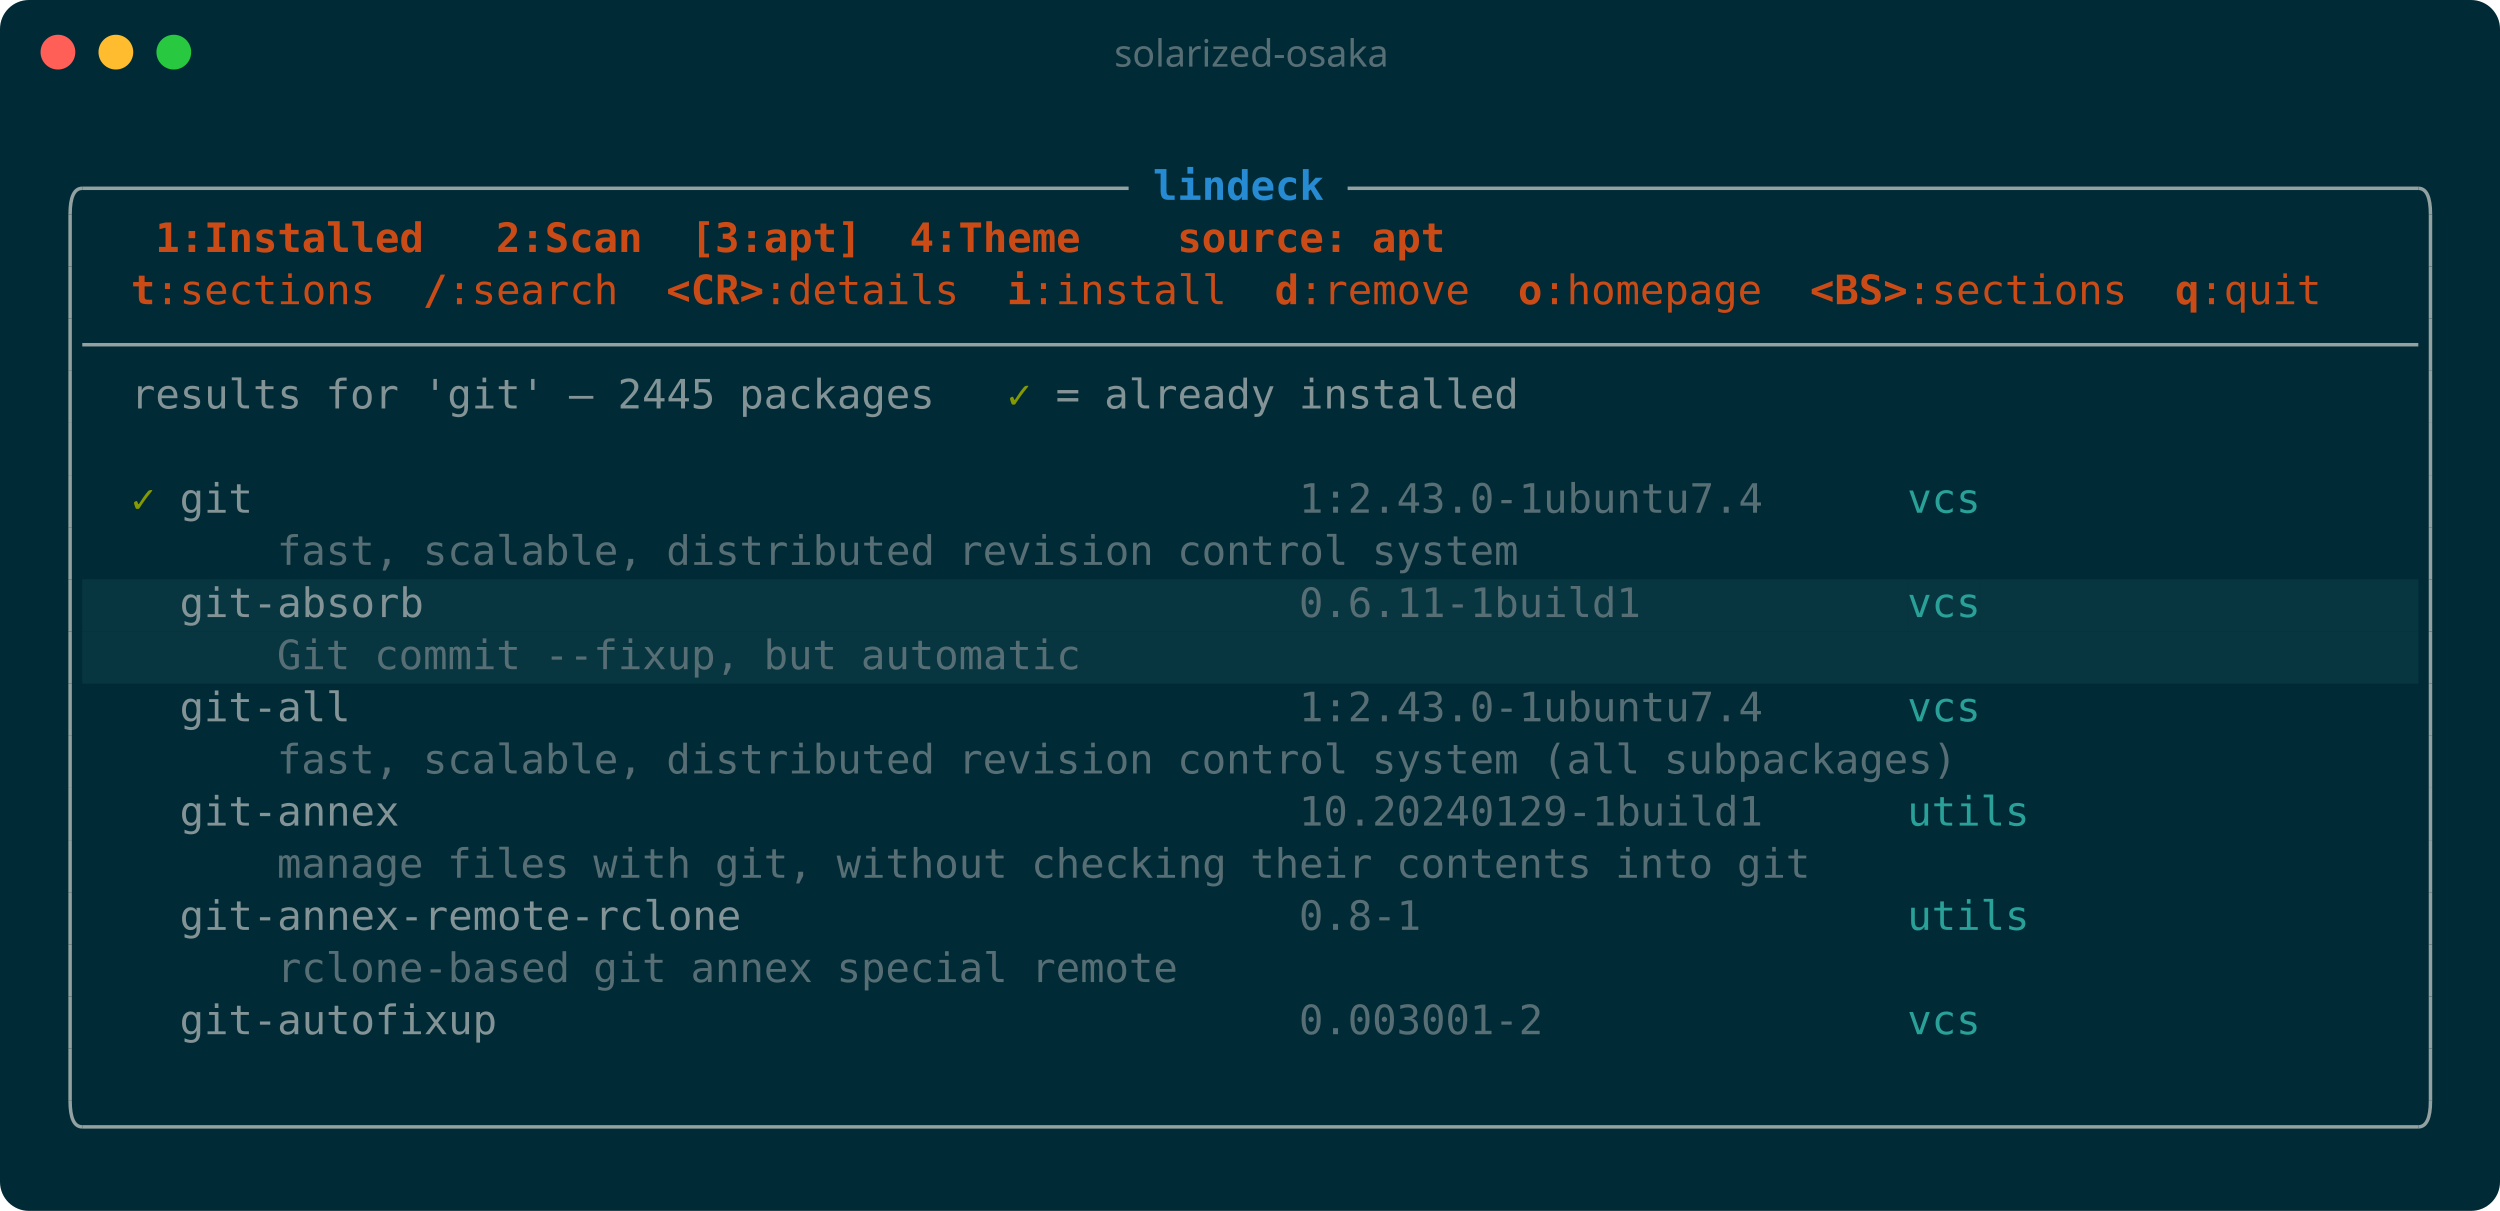
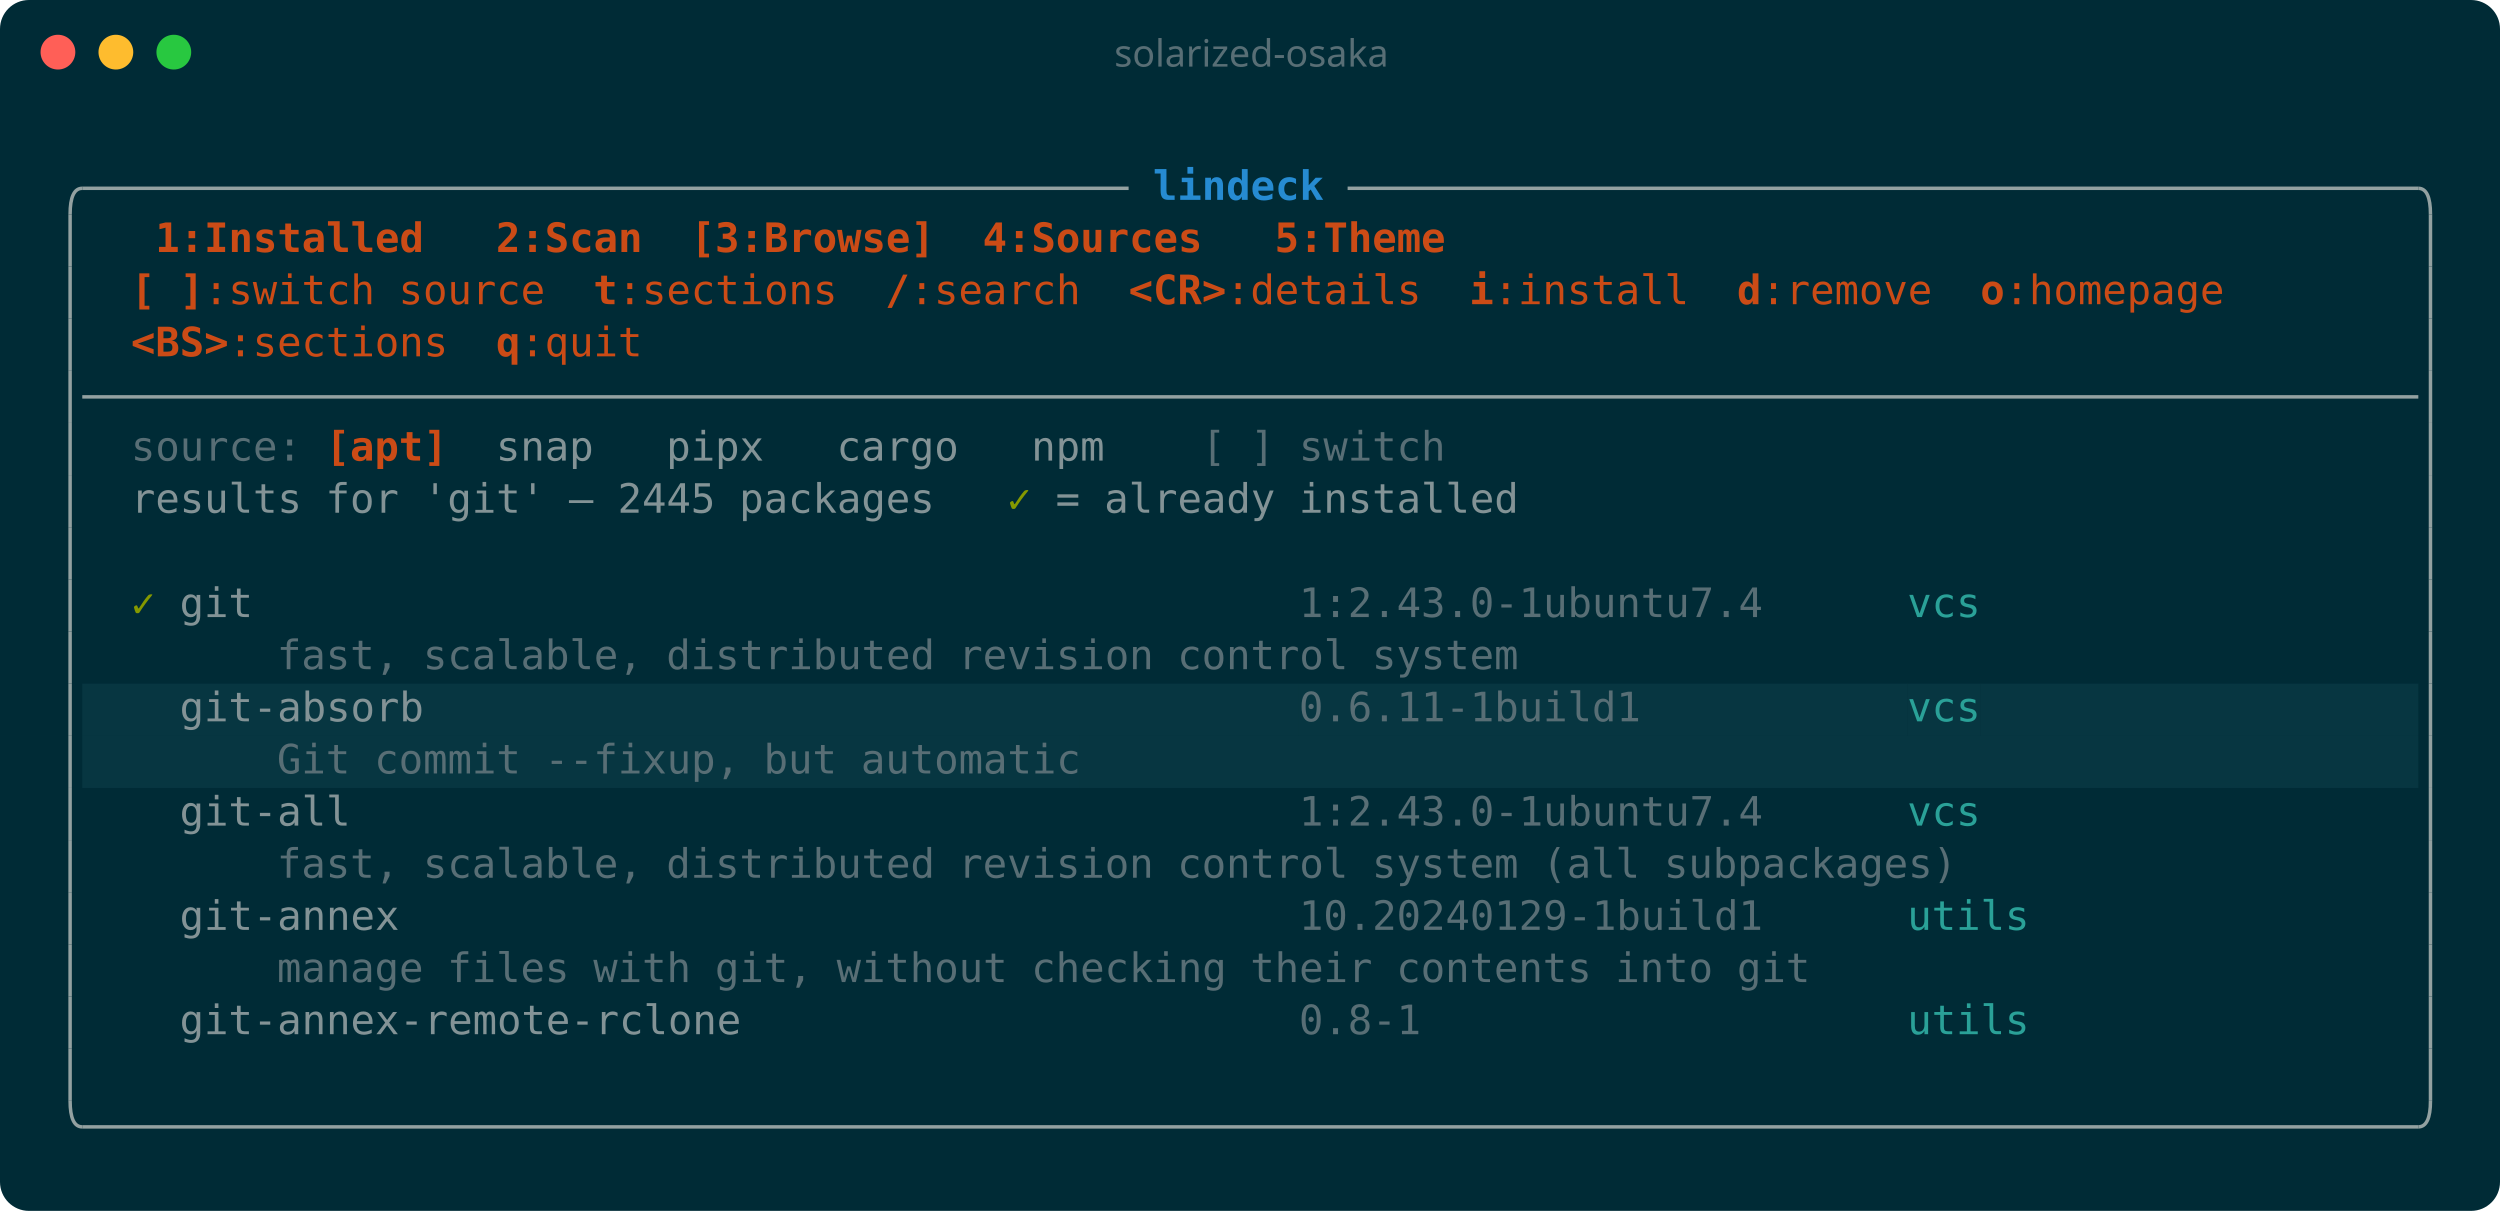
<svg xmlns="http://www.w3.org/2000/svg" width="863" height="418" viewBox="0 0 863 418">
  <rect width="100%" height="100%" rx="10" fill="#002b36" />
  <circle cx="20" cy="18" r="6" fill="#ff5f57" />
  <circle cx="40" cy="18" r="6" fill="#febc2e" />
  <circle cx="60" cy="18" r="6" fill="#28c840" />
  <text x="432" y="23" fill="#586e75" font-family="ui-sans-serif,system-ui,sans-serif" font-size="13" text-anchor="middle">solarized-osaka</text>
  <g font-family="ui-monospace,SFMono-Regular,Menlo,Consolas,'DejaVu Sans Mono',monospace" font-size="14" xml:space="preserve">
    <path d="M28.4,65.0 Q24.2,65.0 24.2,74.0" stroke="#93a1a1" stroke-width="1.2" fill="none" />
    <line x1="28.4" y1="65.0" x2="389.6" y2="65.0" stroke="#93a1a1" stroke-width="1.2" fill="none" />
    <text x="398.0" y="69.0" fill="#268bd2" font-weight="bold" textLength="58.8" lengthAdjust="spacingAndGlyphs">lindeck</text>
    <line x1="465.2" y1="65.0" x2="834.8" y2="65.0" stroke="#93a1a1" stroke-width="1.2" fill="none" />
    <path d="M834.8,65.0 Q839.0,65.0 839.0,74.0" stroke="#93a1a1" stroke-width="1.2" fill="none" />
    <line x1="24.2" y1="74.0" x2="24.2" y2="92.0" stroke="#93a1a1" stroke-width="1.2" fill="none" />
    <text x="53.6" y="87.0" fill="#cb4b16" font-weight="bold" textLength="92.4" lengthAdjust="spacingAndGlyphs">1:Installed</text>
    <text x="171.2" y="87.0" fill="#cb4b16" font-weight="bold" textLength="50.4" lengthAdjust="spacingAndGlyphs">2:Scan</text>
-     <text x="238.4" y="87.0" fill="#cb4b16" font-weight="bold" textLength="58.8" lengthAdjust="spacingAndGlyphs">[3:apt]</text>
-     <text x="314.0" y="87.0" fill="#cb4b16" font-weight="bold" textLength="58.8" lengthAdjust="spacingAndGlyphs">4:Theme</text>
-     <text x="406.4" y="87.0" fill="#cb4b16" font-weight="bold" textLength="58.8" lengthAdjust="spacingAndGlyphs">source:</text>
-     <text x="473.6" y="87.0" fill="#cb4b16" font-weight="bold" textLength="25.2" lengthAdjust="spacingAndGlyphs">apt</text>
+     <text x="238.4" y="87.0" fill="#cb4b16" font-weight="bold" textLength="84.0" lengthAdjust="spacingAndGlyphs">[3:Browse]</text>
+     <text x="339.2" y="87.0" fill="#cb4b16" font-weight="bold" textLength="75.6" lengthAdjust="spacingAndGlyphs">4:Sources</text>
+     <text x="440.0" y="87.0" fill="#cb4b16" font-weight="bold" textLength="58.8" lengthAdjust="spacingAndGlyphs">5:Theme</text>
    <line x1="839.0" y1="74.0" x2="839.0" y2="92.0" stroke="#93a1a1" stroke-width="1.2" fill="none" />
    <line x1="24.2" y1="92.0" x2="24.2" y2="110.0" stroke="#93a1a1" stroke-width="1.2" fill="none" />
-     <text x="45.2" y="105.0" fill="#cb4b16" font-weight="bold" textLength="8.4" lengthAdjust="spacingAndGlyphs">t</text>
-     <text x="53.6" y="105.0" fill="#cb4b16" textLength="75.6" lengthAdjust="spacingAndGlyphs">:sections</text>
-     <text x="146.0" y="105.0" fill="#cb4b16" font-weight="bold" textLength="8.4" lengthAdjust="spacingAndGlyphs">/</text>
-     <text x="154.4" y="105.0" fill="#cb4b16" textLength="58.8" lengthAdjust="spacingAndGlyphs">:search</text>
-     <text x="230.0" y="105.0" fill="#cb4b16" font-weight="bold" textLength="33.6" lengthAdjust="spacingAndGlyphs">&lt;CR&gt;</text>
-     <text x="263.6" y="105.0" fill="#cb4b16" textLength="67.2" lengthAdjust="spacingAndGlyphs">:details</text>
-     <text x="347.6" y="105.0" fill="#cb4b16" font-weight="bold" textLength="8.4" lengthAdjust="spacingAndGlyphs">i</text>
-     <text x="356.0" y="105.0" fill="#cb4b16" textLength="67.2" lengthAdjust="spacingAndGlyphs">:install</text>
-     <text x="440.0" y="105.0" fill="#cb4b16" font-weight="bold" textLength="8.4" lengthAdjust="spacingAndGlyphs">d</text>
-     <text x="448.4" y="105.0" fill="#cb4b16" textLength="58.8" lengthAdjust="spacingAndGlyphs">:remove</text>
-     <text x="524.0" y="105.0" fill="#cb4b16" font-weight="bold" textLength="8.4" lengthAdjust="spacingAndGlyphs">o</text>
-     <text x="532.4" y="105.0" fill="#cb4b16" textLength="75.6" lengthAdjust="spacingAndGlyphs">:homepage</text>
-     <text x="624.8" y="105.0" fill="#cb4b16" font-weight="bold" textLength="33.6" lengthAdjust="spacingAndGlyphs">&lt;BS&gt;</text>
-     <text x="658.4" y="105.0" fill="#cb4b16" textLength="75.6" lengthAdjust="spacingAndGlyphs">:sections</text>
-     <text x="750.8" y="105.0" fill="#cb4b16" font-weight="bold" textLength="8.4" lengthAdjust="spacingAndGlyphs">q</text>
-     <text x="759.2" y="105.0" fill="#cb4b16" textLength="42.0" lengthAdjust="spacingAndGlyphs">:quit</text>
+     <text x="45.2" y="105.0" fill="#cb4b16" font-weight="bold" textLength="8.4" lengthAdjust="spacingAndGlyphs">[</text>
+     <text x="62.0" y="105.0" fill="#cb4b16" font-weight="bold" textLength="8.4" lengthAdjust="spacingAndGlyphs">]</text>
+     <text x="70.4" y="105.0" fill="#cb4b16" textLength="58.8" lengthAdjust="spacingAndGlyphs">:switch</text>
+     <text x="137.6" y="105.0" fill="#cb4b16" textLength="50.4" lengthAdjust="spacingAndGlyphs">source</text>
+     <text x="204.8" y="105.0" fill="#cb4b16" font-weight="bold" textLength="8.4" lengthAdjust="spacingAndGlyphs">t</text>
+     <text x="213.2" y="105.0" fill="#cb4b16" textLength="75.6" lengthAdjust="spacingAndGlyphs">:sections</text>
+     <text x="305.6" y="105.0" fill="#cb4b16" font-weight="bold" textLength="8.4" lengthAdjust="spacingAndGlyphs">/</text>
+     <text x="314.0" y="105.0" fill="#cb4b16" textLength="58.8" lengthAdjust="spacingAndGlyphs">:search</text>
+     <text x="389.6" y="105.0" fill="#cb4b16" font-weight="bold" textLength="33.6" lengthAdjust="spacingAndGlyphs">&lt;CR&gt;</text>
+     <text x="423.2" y="105.0" fill="#cb4b16" textLength="67.2" lengthAdjust="spacingAndGlyphs">:details</text>
+     <text x="507.2" y="105.0" fill="#cb4b16" font-weight="bold" textLength="8.4" lengthAdjust="spacingAndGlyphs">i</text>
+     <text x="515.6" y="105.0" fill="#cb4b16" textLength="67.2" lengthAdjust="spacingAndGlyphs">:install</text>
+     <text x="599.6" y="105.0" fill="#cb4b16" font-weight="bold" textLength="8.4" lengthAdjust="spacingAndGlyphs">d</text>
+     <text x="608.0" y="105.0" fill="#cb4b16" textLength="58.8" lengthAdjust="spacingAndGlyphs">:remove</text>
+     <text x="683.6" y="105.0" fill="#cb4b16" font-weight="bold" textLength="8.4" lengthAdjust="spacingAndGlyphs">o</text>
+     <text x="692.0" y="105.0" fill="#cb4b16" textLength="75.6" lengthAdjust="spacingAndGlyphs">:homepage</text>
    <line x1="839.0" y1="92.0" x2="839.0" y2="110.0" stroke="#93a1a1" stroke-width="1.2" fill="none" />
    <line x1="24.2" y1="110.0" x2="24.2" y2="128.0" stroke="#93a1a1" stroke-width="1.2" fill="none" />
-     <line x1="28.4" y1="119.0" x2="834.8" y2="119.0" stroke="#93a1a1" stroke-width="1.2" fill="none" />
+     <text x="45.2" y="123.0" fill="#cb4b16" font-weight="bold" textLength="33.6" lengthAdjust="spacingAndGlyphs">&lt;BS&gt;</text>
+     <text x="78.8" y="123.0" fill="#cb4b16" textLength="75.6" lengthAdjust="spacingAndGlyphs">:sections</text>
+     <text x="171.2" y="123.0" fill="#cb4b16" font-weight="bold" textLength="8.4" lengthAdjust="spacingAndGlyphs">q</text>
+     <text x="179.6" y="123.0" fill="#cb4b16" textLength="42.0" lengthAdjust="spacingAndGlyphs">:quit</text>
    <line x1="839.0" y1="110.0" x2="839.0" y2="128.0" stroke="#93a1a1" stroke-width="1.2" fill="none" />
    <line x1="24.2" y1="128.0" x2="24.2" y2="146.0" stroke="#93a1a1" stroke-width="1.2" fill="none" />
-     <text x="45.2" y="141.0" fill="#839396" textLength="58.8" lengthAdjust="spacingAndGlyphs">results</text>
-     <text x="112.4" y="141.0" fill="#839396" textLength="25.2" lengthAdjust="spacingAndGlyphs">for</text>
-     <text x="146.0" y="141.0" fill="#839396" textLength="42.0" lengthAdjust="spacingAndGlyphs">'git'</text>
-     <text x="196.4" y="141.0" fill="#839396" textLength="8.4" lengthAdjust="spacingAndGlyphs">—</text>
-     <text x="213.2" y="141.0" fill="#839396" textLength="33.6" lengthAdjust="spacingAndGlyphs">2445</text>
-     <text x="255.2" y="141.0" fill="#839396" textLength="67.2" lengthAdjust="spacingAndGlyphs">packages</text>
-     <text x="347.6" y="141.0" fill="#859900" textLength="8.4" lengthAdjust="spacingAndGlyphs">✓</text>
-     <text x="364.4" y="141.0" fill="#839396" textLength="8.4" lengthAdjust="spacingAndGlyphs">=</text>
-     <text x="381.2" y="141.0" fill="#839396" textLength="58.8" lengthAdjust="spacingAndGlyphs">already</text>
-     <text x="448.4" y="141.0" fill="#839396" textLength="75.6" lengthAdjust="spacingAndGlyphs">installed</text>
+     <line x1="28.4" y1="137.0" x2="834.8" y2="137.0" stroke="#93a1a1" stroke-width="1.2" fill="none" />
    <line x1="839.0" y1="128.0" x2="839.0" y2="146.0" stroke="#93a1a1" stroke-width="1.2" fill="none" />
    <line x1="24.2" y1="146.0" x2="24.2" y2="164.0" stroke="#93a1a1" stroke-width="1.2" fill="none" />
+     <text x="45.2" y="159.0" fill="#586e75" textLength="58.8" lengthAdjust="spacingAndGlyphs">source:</text>
+     <text x="112.4" y="159.0" fill="#cb4b16" font-weight="bold" textLength="42.0" lengthAdjust="spacingAndGlyphs">[apt]</text>
+     <text x="171.2" y="159.0" fill="#839396" textLength="33.6" lengthAdjust="spacingAndGlyphs">snap</text>
+     <text x="230.0" y="159.0" fill="#839396" textLength="33.6" lengthAdjust="spacingAndGlyphs">pipx</text>
+     <text x="288.8" y="159.0" fill="#839396" textLength="42.0" lengthAdjust="spacingAndGlyphs">cargo</text>
+     <text x="356.0" y="159.0" fill="#839396" textLength="25.2" lengthAdjust="spacingAndGlyphs">npm</text>
+     <text x="414.8" y="159.0" fill="#586e75" textLength="8.4" lengthAdjust="spacingAndGlyphs">[</text>
+     <text x="431.6" y="159.0" fill="#586e75" textLength="8.4" lengthAdjust="spacingAndGlyphs">]</text>
+     <text x="448.4" y="159.0" fill="#586e75" textLength="50.4" lengthAdjust="spacingAndGlyphs">switch</text>
    <line x1="839.0" y1="146.0" x2="839.0" y2="164.0" stroke="#93a1a1" stroke-width="1.2" fill="none" />
    <line x1="24.2" y1="164.0" x2="24.2" y2="182.0" stroke="#93a1a1" stroke-width="1.2" fill="none" />
-     <text x="45.2" y="177.0" fill="#859900" textLength="8.4" lengthAdjust="spacingAndGlyphs">✓</text>
-     <text x="62.0" y="177.0" fill="#839396" textLength="25.2" lengthAdjust="spacingAndGlyphs">git</text>
-     <text x="448.4" y="177.0" fill="#586e75" textLength="159.6" lengthAdjust="spacingAndGlyphs">1:2.43.0-1ubuntu7.4</text>
-     <text x="658.4" y="177.0" fill="#2aa198" textLength="25.2" lengthAdjust="spacingAndGlyphs">vcs</text>
+     <text x="45.2" y="177.0" fill="#839396" textLength="58.8" lengthAdjust="spacingAndGlyphs">results</text>
+     <text x="112.4" y="177.0" fill="#839396" textLength="25.2" lengthAdjust="spacingAndGlyphs">for</text>
+     <text x="146.0" y="177.0" fill="#839396" textLength="42.0" lengthAdjust="spacingAndGlyphs">'git'</text>
+     <text x="196.4" y="177.0" fill="#839396" textLength="8.4" lengthAdjust="spacingAndGlyphs">—</text>
+     <text x="213.2" y="177.0" fill="#839396" textLength="33.6" lengthAdjust="spacingAndGlyphs">2445</text>
+     <text x="255.2" y="177.0" fill="#839396" textLength="67.2" lengthAdjust="spacingAndGlyphs">packages</text>
+     <text x="347.6" y="177.0" fill="#859900" textLength="8.4" lengthAdjust="spacingAndGlyphs">✓</text>
+     <text x="364.4" y="177.0" fill="#839396" textLength="8.4" lengthAdjust="spacingAndGlyphs">=</text>
+     <text x="381.2" y="177.0" fill="#839396" textLength="58.8" lengthAdjust="spacingAndGlyphs">already</text>
+     <text x="448.4" y="177.0" fill="#839396" textLength="75.6" lengthAdjust="spacingAndGlyphs">installed</text>
    <line x1="839.0" y1="164.0" x2="839.0" y2="182.0" stroke="#93a1a1" stroke-width="1.2" fill="none" />
    <line x1="24.2" y1="182.0" x2="24.2" y2="200.0" stroke="#93a1a1" stroke-width="1.2" fill="none" />
-     <text x="95.6" y="195.0" fill="#586e75" textLength="42.0" lengthAdjust="spacingAndGlyphs">fast,</text>
-     <text x="146.0" y="195.0" fill="#586e75" textLength="75.6" lengthAdjust="spacingAndGlyphs">scalable,</text>
-     <text x="230.0" y="195.0" fill="#586e75" textLength="92.4" lengthAdjust="spacingAndGlyphs">distributed</text>
-     <text x="330.8" y="195.0" fill="#586e75" textLength="67.2" lengthAdjust="spacingAndGlyphs">revision</text>
-     <text x="406.4" y="195.0" fill="#586e75" textLength="58.8" lengthAdjust="spacingAndGlyphs">control</text>
-     <text x="473.6" y="195.0" fill="#586e75" textLength="50.4" lengthAdjust="spacingAndGlyphs">system</text>
    <line x1="839.0" y1="182.0" x2="839.0" y2="200.0" stroke="#93a1a1" stroke-width="1.2" fill="none" />
    <line x1="24.2" y1="200.0" x2="24.2" y2="218.0" stroke="#93a1a1" stroke-width="1.2" fill="none" />
-     <rect x="28.4" y="200.0" width="420.0" height="18" fill="#073641" />
-     <text x="62.0" y="213.0" fill="#839396" textLength="84.0" lengthAdjust="spacingAndGlyphs">git-absorb</text>
-     <rect x="448.4" y="200.0" width="210.0" height="18" fill="#073641" />
-     <text x="448.4" y="213.0" fill="#586e75" textLength="117.6" lengthAdjust="spacingAndGlyphs">0.6.11-1build1</text>
-     <rect x="658.4" y="200.0" width="25.2" height="18" fill="#073641" />
+     <text x="45.2" y="213.0" fill="#859900" textLength="8.4" lengthAdjust="spacingAndGlyphs">✓</text>
+     <text x="62.0" y="213.0" fill="#839396" textLength="25.2" lengthAdjust="spacingAndGlyphs">git</text>
+     <text x="448.4" y="213.0" fill="#586e75" textLength="159.6" lengthAdjust="spacingAndGlyphs">1:2.43.0-1ubuntu7.4</text>
    <text x="658.4" y="213.0" fill="#2aa198" textLength="25.2" lengthAdjust="spacingAndGlyphs">vcs</text>
-     <rect x="683.6" y="200.0" width="151.2" height="18" fill="#073641" />
    <line x1="839.0" y1="200.0" x2="839.0" y2="218.0" stroke="#93a1a1" stroke-width="1.2" fill="none" />
    <line x1="24.2" y1="218.0" x2="24.2" y2="236.0" stroke="#93a1a1" stroke-width="1.2" fill="none" />
-     <rect x="28.4" y="218.0" width="344.4" height="18" fill="#073641" />
-     <text x="95.6" y="231.0" fill="#586e75" textLength="25.2" lengthAdjust="spacingAndGlyphs">Git</text>
-     <text x="129.2" y="231.0" fill="#586e75" textLength="50.4" lengthAdjust="spacingAndGlyphs">commit</text>
-     <text x="188.0" y="231.0" fill="#586e75" textLength="67.2" lengthAdjust="spacingAndGlyphs">--fixup,</text>
-     <text x="263.6" y="231.0" fill="#586e75" textLength="25.2" lengthAdjust="spacingAndGlyphs">but</text>
-     <text x="297.2" y="231.0" fill="#586e75" textLength="75.6" lengthAdjust="spacingAndGlyphs">automatic</text>
-     <rect x="372.8" y="218.0" width="462.0" height="18" fill="#073641" />
+     <text x="95.6" y="231.0" fill="#586e75" textLength="42.0" lengthAdjust="spacingAndGlyphs">fast,</text>
+     <text x="146.0" y="231.0" fill="#586e75" textLength="75.6" lengthAdjust="spacingAndGlyphs">scalable,</text>
+     <text x="230.0" y="231.0" fill="#586e75" textLength="92.4" lengthAdjust="spacingAndGlyphs">distributed</text>
+     <text x="330.8" y="231.0" fill="#586e75" textLength="67.2" lengthAdjust="spacingAndGlyphs">revision</text>
+     <text x="406.4" y="231.0" fill="#586e75" textLength="58.8" lengthAdjust="spacingAndGlyphs">control</text>
+     <text x="473.6" y="231.0" fill="#586e75" textLength="50.4" lengthAdjust="spacingAndGlyphs">system</text>
    <line x1="839.0" y1="218.0" x2="839.0" y2="236.0" stroke="#93a1a1" stroke-width="1.2" fill="none" />
    <line x1="24.2" y1="236.0" x2="24.2" y2="254.0" stroke="#93a1a1" stroke-width="1.2" fill="none" />
-     <text x="62.0" y="249.0" fill="#839396" textLength="58.8" lengthAdjust="spacingAndGlyphs">git-all</text>
-     <text x="448.4" y="249.0" fill="#586e75" textLength="159.6" lengthAdjust="spacingAndGlyphs">1:2.43.0-1ubuntu7.4</text>
+     <rect x="28.4" y="236.0" width="420.0" height="18" fill="#073641" />
+     <text x="62.0" y="249.0" fill="#839396" textLength="84.0" lengthAdjust="spacingAndGlyphs">git-absorb</text>
+     <rect x="448.4" y="236.0" width="210.0" height="18" fill="#073641" />
+     <text x="448.4" y="249.0" fill="#586e75" textLength="117.6" lengthAdjust="spacingAndGlyphs">0.6.11-1build1</text>
+     <rect x="658.4" y="236.0" width="25.2" height="18" fill="#073641" />
    <text x="658.4" y="249.0" fill="#2aa198" textLength="25.2" lengthAdjust="spacingAndGlyphs">vcs</text>
+     <rect x="683.6" y="236.0" width="151.2" height="18" fill="#073641" />
    <line x1="839.0" y1="236.0" x2="839.0" y2="254.0" stroke="#93a1a1" stroke-width="1.2" fill="none" />
    <line x1="24.2" y1="254.0" x2="24.2" y2="272.0" stroke="#93a1a1" stroke-width="1.2" fill="none" />
-     <text x="95.6" y="267.0" fill="#586e75" textLength="42.0" lengthAdjust="spacingAndGlyphs">fast,</text>
-     <text x="146.0" y="267.0" fill="#586e75" textLength="75.6" lengthAdjust="spacingAndGlyphs">scalable,</text>
-     <text x="230.0" y="267.0" fill="#586e75" textLength="92.4" lengthAdjust="spacingAndGlyphs">distributed</text>
-     <text x="330.8" y="267.0" fill="#586e75" textLength="67.2" lengthAdjust="spacingAndGlyphs">revision</text>
-     <text x="406.4" y="267.0" fill="#586e75" textLength="58.8" lengthAdjust="spacingAndGlyphs">control</text>
-     <text x="473.6" y="267.0" fill="#586e75" textLength="50.4" lengthAdjust="spacingAndGlyphs">system</text>
-     <text x="532.4" y="267.0" fill="#586e75" textLength="33.6" lengthAdjust="spacingAndGlyphs">(all</text>
-     <text x="574.4" y="267.0" fill="#586e75" textLength="100.8" lengthAdjust="spacingAndGlyphs">subpackages)</text>
+     <rect x="28.4" y="254.0" width="344.4" height="18" fill="#073641" />
+     <text x="95.6" y="267.0" fill="#586e75" textLength="25.2" lengthAdjust="spacingAndGlyphs">Git</text>
+     <text x="129.2" y="267.0" fill="#586e75" textLength="50.4" lengthAdjust="spacingAndGlyphs">commit</text>
+     <text x="188.0" y="267.0" fill="#586e75" textLength="67.2" lengthAdjust="spacingAndGlyphs">--fixup,</text>
+     <text x="263.6" y="267.0" fill="#586e75" textLength="25.2" lengthAdjust="spacingAndGlyphs">but</text>
+     <text x="297.2" y="267.0" fill="#586e75" textLength="75.6" lengthAdjust="spacingAndGlyphs">automatic</text>
+     <rect x="372.8" y="254.0" width="462.0" height="18" fill="#073641" />
    <line x1="839.0" y1="254.0" x2="839.0" y2="272.0" stroke="#93a1a1" stroke-width="1.2" fill="none" />
    <line x1="24.2" y1="272.0" x2="24.2" y2="290.0" stroke="#93a1a1" stroke-width="1.2" fill="none" />
-     <text x="62.0" y="285.0" fill="#839396" textLength="75.6" lengthAdjust="spacingAndGlyphs">git-annex</text>
-     <text x="448.4" y="285.0" fill="#586e75" textLength="159.6" lengthAdjust="spacingAndGlyphs">10.20240129-1build1</text>
-     <text x="658.4" y="285.0" fill="#2aa198" textLength="42.0" lengthAdjust="spacingAndGlyphs">utils</text>
+     <text x="62.0" y="285.0" fill="#839396" textLength="58.8" lengthAdjust="spacingAndGlyphs">git-all</text>
+     <text x="448.4" y="285.0" fill="#586e75" textLength="159.6" lengthAdjust="spacingAndGlyphs">1:2.43.0-1ubuntu7.4</text>
+     <text x="658.4" y="285.0" fill="#2aa198" textLength="25.2" lengthAdjust="spacingAndGlyphs">vcs</text>
    <line x1="839.0" y1="272.0" x2="839.0" y2="290.0" stroke="#93a1a1" stroke-width="1.2" fill="none" />
    <line x1="24.2" y1="290.0" x2="24.2" y2="308.0" stroke="#93a1a1" stroke-width="1.2" fill="none" />
-     <text x="95.6" y="303.0" fill="#586e75" textLength="50.4" lengthAdjust="spacingAndGlyphs">manage</text>
-     <text x="154.4" y="303.0" fill="#586e75" textLength="42.0" lengthAdjust="spacingAndGlyphs">files</text>
-     <text x="204.8" y="303.0" fill="#586e75" textLength="33.6" lengthAdjust="spacingAndGlyphs">with</text>
-     <text x="246.8" y="303.0" fill="#586e75" textLength="33.6" lengthAdjust="spacingAndGlyphs">git,</text>
-     <text x="288.8" y="303.0" fill="#586e75" textLength="58.8" lengthAdjust="spacingAndGlyphs">without</text>
-     <text x="356.0" y="303.0" fill="#586e75" textLength="67.2" lengthAdjust="spacingAndGlyphs">checking</text>
-     <text x="431.6" y="303.0" fill="#586e75" textLength="42.0" lengthAdjust="spacingAndGlyphs">their</text>
-     <text x="482.0" y="303.0" fill="#586e75" textLength="67.2" lengthAdjust="spacingAndGlyphs">contents</text>
-     <text x="557.6" y="303.0" fill="#586e75" textLength="33.6" lengthAdjust="spacingAndGlyphs">into</text>
-     <text x="599.6" y="303.0" fill="#586e75" textLength="25.2" lengthAdjust="spacingAndGlyphs">git</text>
+     <text x="95.6" y="303.0" fill="#586e75" textLength="42.0" lengthAdjust="spacingAndGlyphs">fast,</text>
+     <text x="146.0" y="303.0" fill="#586e75" textLength="75.6" lengthAdjust="spacingAndGlyphs">scalable,</text>
+     <text x="230.0" y="303.0" fill="#586e75" textLength="92.4" lengthAdjust="spacingAndGlyphs">distributed</text>
+     <text x="330.8" y="303.0" fill="#586e75" textLength="67.2" lengthAdjust="spacingAndGlyphs">revision</text>
+     <text x="406.4" y="303.0" fill="#586e75" textLength="58.8" lengthAdjust="spacingAndGlyphs">control</text>
+     <text x="473.6" y="303.0" fill="#586e75" textLength="50.4" lengthAdjust="spacingAndGlyphs">system</text>
+     <text x="532.4" y="303.0" fill="#586e75" textLength="33.6" lengthAdjust="spacingAndGlyphs">(all</text>
+     <text x="574.4" y="303.0" fill="#586e75" textLength="100.8" lengthAdjust="spacingAndGlyphs">subpackages)</text>
    <line x1="839.0" y1="290.0" x2="839.0" y2="308.0" stroke="#93a1a1" stroke-width="1.2" fill="none" />
    <line x1="24.2" y1="308.0" x2="24.2" y2="326.0" stroke="#93a1a1" stroke-width="1.2" fill="none" />
-     <text x="62.0" y="321.0" fill="#839396" textLength="193.2" lengthAdjust="spacingAndGlyphs">git-annex-remote-rclone</text>
-     <text x="448.4" y="321.0" fill="#586e75" textLength="42.0" lengthAdjust="spacingAndGlyphs">0.8-1</text>
+     <text x="62.0" y="321.0" fill="#839396" textLength="75.6" lengthAdjust="spacingAndGlyphs">git-annex</text>
+     <text x="448.4" y="321.0" fill="#586e75" textLength="159.6" lengthAdjust="spacingAndGlyphs">10.20240129-1build1</text>
    <text x="658.4" y="321.0" fill="#2aa198" textLength="42.0" lengthAdjust="spacingAndGlyphs">utils</text>
    <line x1="839.0" y1="308.0" x2="839.0" y2="326.0" stroke="#93a1a1" stroke-width="1.2" fill="none" />
    <line x1="24.2" y1="326.0" x2="24.2" y2="344.0" stroke="#93a1a1" stroke-width="1.2" fill="none" />
-     <text x="95.6" y="339.0" fill="#586e75" textLength="100.8" lengthAdjust="spacingAndGlyphs">rclone-based</text>
-     <text x="204.8" y="339.0" fill="#586e75" textLength="25.2" lengthAdjust="spacingAndGlyphs">git</text>
-     <text x="238.4" y="339.0" fill="#586e75" textLength="42.0" lengthAdjust="spacingAndGlyphs">annex</text>
-     <text x="288.8" y="339.0" fill="#586e75" textLength="58.8" lengthAdjust="spacingAndGlyphs">special</text>
-     <text x="356.0" y="339.0" fill="#586e75" textLength="50.4" lengthAdjust="spacingAndGlyphs">remote</text>
+     <text x="95.6" y="339.0" fill="#586e75" textLength="50.4" lengthAdjust="spacingAndGlyphs">manage</text>
+     <text x="154.4" y="339.0" fill="#586e75" textLength="42.0" lengthAdjust="spacingAndGlyphs">files</text>
+     <text x="204.8" y="339.0" fill="#586e75" textLength="33.6" lengthAdjust="spacingAndGlyphs">with</text>
+     <text x="246.8" y="339.0" fill="#586e75" textLength="33.6" lengthAdjust="spacingAndGlyphs">git,</text>
+     <text x="288.8" y="339.0" fill="#586e75" textLength="58.8" lengthAdjust="spacingAndGlyphs">without</text>
+     <text x="356.0" y="339.0" fill="#586e75" textLength="67.2" lengthAdjust="spacingAndGlyphs">checking</text>
+     <text x="431.6" y="339.0" fill="#586e75" textLength="42.0" lengthAdjust="spacingAndGlyphs">their</text>
+     <text x="482.0" y="339.0" fill="#586e75" textLength="67.2" lengthAdjust="spacingAndGlyphs">contents</text>
+     <text x="557.6" y="339.0" fill="#586e75" textLength="33.6" lengthAdjust="spacingAndGlyphs">into</text>
+     <text x="599.6" y="339.0" fill="#586e75" textLength="25.2" lengthAdjust="spacingAndGlyphs">git</text>
    <line x1="839.0" y1="326.0" x2="839.0" y2="344.0" stroke="#93a1a1" stroke-width="1.2" fill="none" />
    <line x1="24.2" y1="344.0" x2="24.2" y2="362.0" stroke="#93a1a1" stroke-width="1.2" fill="none" />
-     <text x="62.0" y="357.0" fill="#839396" textLength="109.2" lengthAdjust="spacingAndGlyphs">git-autofixup</text>
-     <text x="448.4" y="357.0" fill="#586e75" textLength="84.0" lengthAdjust="spacingAndGlyphs">0.003001-2</text>
-     <text x="658.4" y="357.0" fill="#2aa198" textLength="25.2" lengthAdjust="spacingAndGlyphs">vcs</text>
+     <text x="62.0" y="357.0" fill="#839396" textLength="193.2" lengthAdjust="spacingAndGlyphs">git-annex-remote-rclone</text>
+     <text x="448.4" y="357.0" fill="#586e75" textLength="42.0" lengthAdjust="spacingAndGlyphs">0.8-1</text>
+     <text x="658.4" y="357.0" fill="#2aa198" textLength="42.0" lengthAdjust="spacingAndGlyphs">utils</text>
    <line x1="839.0" y1="344.0" x2="839.0" y2="362.0" stroke="#93a1a1" stroke-width="1.2" fill="none" />
    <line x1="24.2" y1="362.0" x2="24.2" y2="380.0" stroke="#93a1a1" stroke-width="1.2" fill="none" />
    <line x1="839.0" y1="362.0" x2="839.0" y2="380.0" stroke="#93a1a1" stroke-width="1.2" fill="none" />
    <path d="M24.2,380.0 Q24.2,389.0 28.4,389.0" stroke="#93a1a1" stroke-width="1.2" fill="none" />
    <line x1="28.4" y1="389.0" x2="834.8" y2="389.0" stroke="#93a1a1" stroke-width="1.2" fill="none" />
    <path d="M839.0,380.0 Q839.0,389.0 834.8,389.0" stroke="#93a1a1" stroke-width="1.2" fill="none" />
  </g>
</svg>
